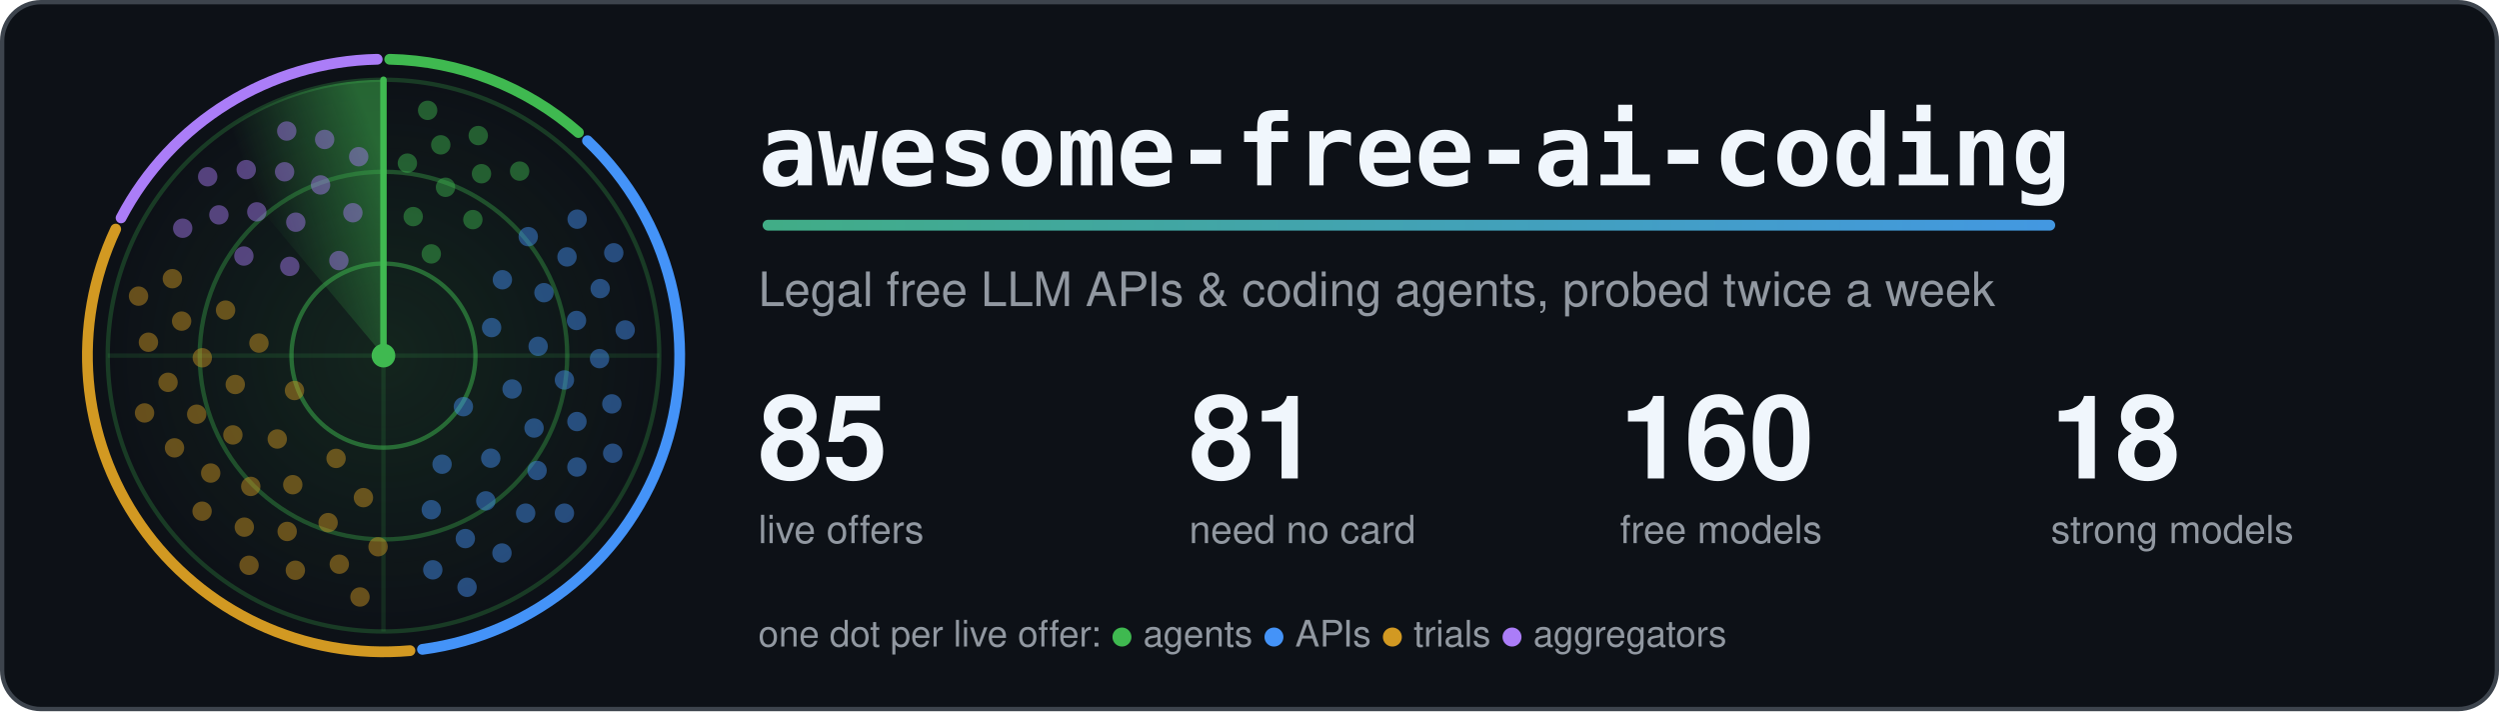
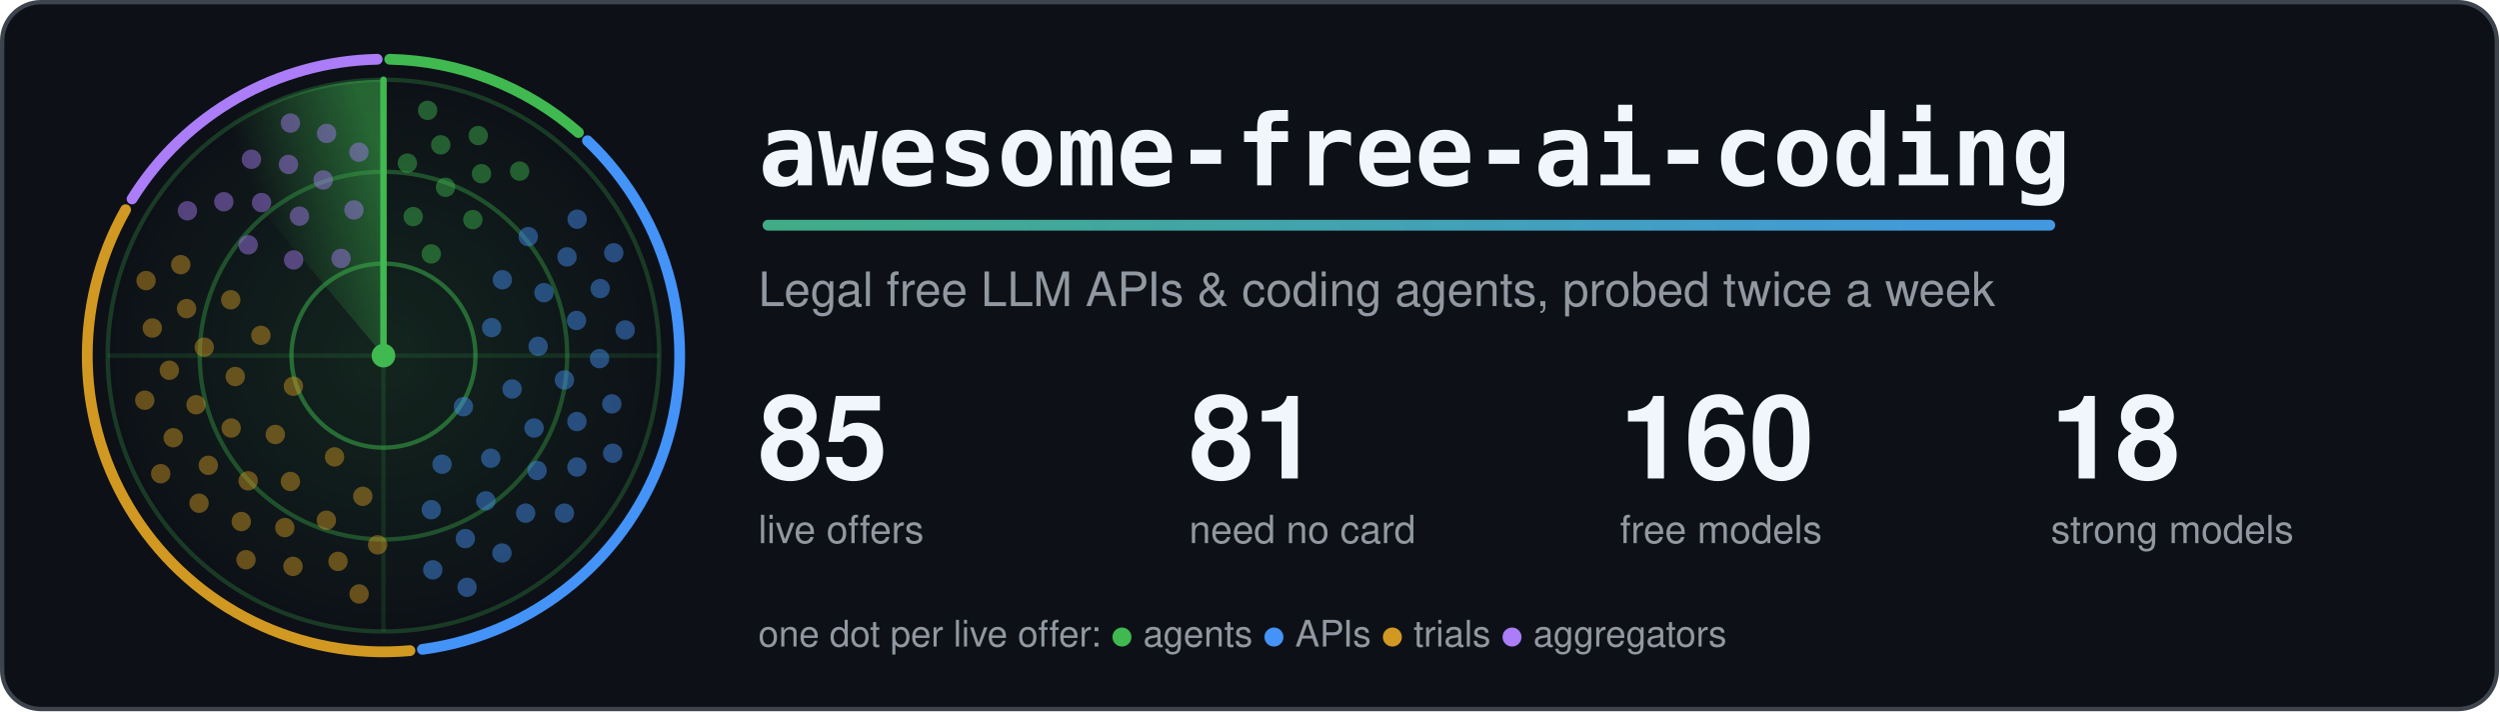
<svg xmlns="http://www.w3.org/2000/svg" width="1160" height="330" viewBox="0 0 1160 330" role="img" aria-labelledby="title">
  <style>.card{fill:#0d1117;stroke:#3d444d}.t{fill:#f0f6fc}.m{fill:#9198a1}.ring{stroke:#3fb950}.hub{fill:#3fb950}.beam{stroke:#3fb950}.s0,.s1,.g0,.g1{stop-color:#3fb950}.a0{stop-color:#3fb950}.a1{stop-color:#4493f8}.dot.agents,.key.agents{fill:#3fb950}.rim.agents{stroke:#3fb950}.dot.apis,.key.apis{fill:#4493f8}.rim.apis{stroke:#4493f8}.dot.trials,.key.trials{fill:#d29922}.rim.trials{stroke:#d29922}.dot.aggregators,.key.aggregators{fill:#ab7df8}.rim.aggregators{stroke:#ab7df8}.rim{fill:none}.s0{stop-opacity:.5}.s1,.g1{stop-opacity:0}.g0{stop-opacity:.12}.dot{opacity:.45;animation:ping 6s linear infinite}@keyframes ping{0%,4%{opacity:1}55%,100%{opacity:.45}}.turning{animation:turn 6s linear infinite}@keyframes turn{to{transform:rotate(360deg)}}@media (prefers-reduced-motion: reduce) {.dot { animation: none; opacity: 1 } .turning { animation: none }}</style>
  <defs>
    <linearGradient id="accent" gradientUnits="userSpaceOnUse" x1="0" y1="0" x2="1100" y2="0">
      <stop class="a0" offset="0" />
      <stop class="a1" offset="1" />
    </linearGradient>
  </defs>
  <rect class="card" x="1" y="1" width="1158" height="328" rx="18" stroke-width="2" />
  <defs>
    <radialGradient id="glow">
      <stop class="g0" offset="0" />
      <stop class="g1" offset="1" />
    </radialGradient>
  </defs>
  <circle cx="178.0" cy="165.0" r="128.0" fill="url(#glow)" />
  <circle class="ring" cx="178.0" cy="165.0" r="42.7" fill="none" stroke-width="2" stroke-opacity=".5" />
  <circle class="ring" cx="178.0" cy="165.0" r="85.3" fill="none" stroke-width="2" stroke-opacity=".35" />
  <circle class="ring" cx="178.0" cy="165.0" r="128.0" fill="none" stroke-width="2" stroke-opacity=".25" />
  <path class="ring" d="M50.0 165.0H306.0M178.0 37.0V293.0" stroke-width="2" stroke-opacity=".15" />
  <path class="rim agents" d="M180.9 27.5A137.5 137.5 0 0 1 268.5 61.5" stroke-width="5" stroke-linecap="round" />
  <path class="rim apis" d="M272.7 65.3A137.5 137.5 0 0 1 196.1 301.3" stroke-width="5" stroke-linecap="round" />
-   <path class="rim trials" d="M190.3 301.9A137.5 137.5 0 0 1 53.7 106.3" stroke-width="5" stroke-linecap="round" />
-   <path class="rim aggregators" d="M56.2 101.1A137.5 137.5 0 0 1 175.1 27.5" stroke-width="5" stroke-linecap="round" />
+   <path class="rim trials" d="M190.3 301.9A137.5 137.5 0 0 1 58.3 97.3" stroke-width="5" stroke-linecap="round" />
+   <path class="rim aggregators" d="M61.3 92.3A137.5 137.5 0 0 1 175.1 27.5" stroke-width="5" stroke-linecap="round" />
  <defs>
    <linearGradient id="sweep" gradientUnits="userSpaceOnUse" x1="178.0" y1="75.4" x2="120.4" y2="96.4">
      <stop class="s0" offset="0" />
      <stop class="s1" offset="1" />
    </linearGradient>
  </defs>
  <g class="turning" style="transform-origin:178.0px 165.0px">
    <path fill="url(#sweep)" d="M178.0 165.0L95.7 66.9A128.0 128.0 0 0 1 178.0 37.0Z" />
    <line class="beam" x1="178.0" y1="165.0" x2="178.0" y2="37.0" stroke-width="3" stroke-linecap="round" />
  </g>
  <circle class="dot agents" cx="200.2" cy="117.8" r="4.5" style="animation-delay:0.42s" />
  <circle class="dot agents" cx="191.8" cy="100.5" r="4.5" style="animation-delay:0.20s" />
  <circle class="dot agents" cx="219.5" cy="101.9" r="4.5" style="animation-delay:0.56s" />
  <circle class="dot agents" cx="206.8" cy="86.9" r="4.5" style="animation-delay:0.34s" />
  <circle class="dot agents" cx="189.1" cy="75.7" r="4.5" style="animation-delay:0.12s" />
  <circle class="dot agents" cx="223.5" cy="80.6" r="4.5" style="animation-delay:0.47s" />
  <circle class="dot agents" cx="204.6" cy="67.2" r="4.5" style="animation-delay:0.25s" />
  <circle class="dot agents" cx="241.2" cy="79.4" r="4.5" style="animation-delay:0.61s" />
  <circle class="dot agents" cx="222.0" cy="62.9" r="4.5" style="animation-delay:0.39s" />
  <circle class="dot agents" cx="198.5" cy="51.2" r="4.5" style="animation-delay:0.17s" />
  <circle class="dot apis" cx="215.1" cy="188.7" r="4.5" style="animation-delay:2.04s" />
  <circle class="dot apis" cx="228.2" cy="152.0" r="4.5" style="animation-delay:1.26s" />
  <circle class="dot apis" cx="205.2" cy="215.4" r="4.5" style="animation-delay:2.53s" />
  <circle class="dot apis" cx="237.7" cy="180.5" r="4.5" style="animation-delay:1.74s" />
  <circle class="dot apis" cx="233.2" cy="129.8" r="4.5" style="animation-delay:0.96s" />
  <circle class="dot apis" cx="227.8" cy="212.6" r="4.5" style="animation-delay:2.23s" />
  <circle class="dot apis" cx="249.8" cy="160.7" r="4.5" style="animation-delay:1.44s" />
  <circle class="dot apis" cx="200.2" cy="236.5" r="4.5" style="animation-delay:2.71s" />
  <circle class="dot apis" cx="247.9" cy="198.6" r="4.5" style="animation-delay:1.93s" />
  <circle class="dot apis" cx="252.5" cy="135.8" r="4.5" style="animation-delay:1.14s" />
  <circle class="dot apis" cx="225.5" cy="232.4" r="4.5" style="animation-delay:2.41s" />
  <circle class="dot apis" cx="262.0" cy="176.3" r="4.5" style="animation-delay:1.63s" />
  <circle class="dot apis" cx="245.2" cy="109.8" r="4.5" style="animation-delay:0.84s" />
  <circle class="dot apis" cx="249.3" cy="218.3" r="4.5" style="animation-delay:2.11s" />
  <circle class="dot apis" cx="267.6" cy="148.7" r="4.5" style="animation-delay:1.33s" />
  <circle class="dot apis" cx="216.0" cy="249.9" r="4.5" style="animation-delay:2.60s" />
  <circle class="dot apis" cx="267.8" cy="195.6" r="4.5" style="animation-delay:1.81s" />
  <circle class="dot apis" cx="263.2" cy="119.2" r="4.5" style="animation-delay:1.03s" />
  <circle class="dot apis" cx="244.0" cy="238.1" r="4.5" style="animation-delay:2.30s" />
  <circle class="dot apis" cx="278.3" cy="166.4" r="4.5" style="animation-delay:1.51s" />
  <circle class="dot apis" cx="200.9" cy="264.4" r="4.5" style="animation-delay:2.78s" />
  <circle class="dot apis" cx="267.8" cy="216.7" r="4.5" style="animation-delay:2.00s" />
  <circle class="dot apis" cx="278.6" cy="133.9" r="4.5" style="animation-delay:1.21s" />
  <circle class="dot apis" cx="233.0" cy="256.6" r="4.5" style="animation-delay:2.48s" />
  <circle class="dot apis" cx="284.0" cy="187.4" r="4.5" style="animation-delay:1.70s" />
  <circle class="dot apis" cx="267.9" cy="101.7" r="4.5" style="animation-delay:0.91s" />
  <circle class="dot apis" cx="262.0" cy="238.1" r="4.5" style="animation-delay:2.18s" />
  <circle class="dot apis" cx="290.2" cy="153.1" r="4.5" style="animation-delay:1.40s" />
  <circle class="dot apis" cx="216.8" cy="272.5" r="4.5" style="animation-delay:2.67s" />
  <circle class="dot apis" cx="284.4" cy="210.3" r="4.5" style="animation-delay:1.88s" />
  <circle class="dot apis" cx="284.9" cy="117.3" r="4.5" style="animation-delay:1.10s" />
-   <circle class="dot trials" cx="136.7" cy="181.2" r="4.5" style="animation-delay:4.14s" />
-   <circle class="dot trials" cx="156.0" cy="212.7" r="4.5" style="animation-delay:3.41s" />
-   <circle class="dot trials" cx="120.2" cy="159.2" r="4.5" style="animation-delay:4.60s" />
-   <circle class="dot trials" cx="128.7" cy="203.7" r="4.5" style="animation-delay:3.86s" />
-   <circle class="dot trials" cx="168.7" cy="230.9" r="4.5" style="animation-delay:3.13s" />
-   <circle class="dot trials" cx="109.2" cy="178.4" r="4.5" style="animation-delay:4.32s" />
-   <circle class="dot trials" cx="135.9" cy="224.9" r="4.5" style="animation-delay:3.59s" />
-   <circle class="dot trials" cx="104.7" cy="143.9" r="4.5" style="animation-delay:4.77s" />
-   <circle class="dot trials" cx="108.1" cy="201.8" r="4.5" style="animation-delay:4.04s" />
-   <circle class="dot trials" cx="152.3" cy="242.5" r="4.5" style="animation-delay:3.31s" />
-   <circle class="dot trials" cx="93.9" cy="166.0" r="4.5" style="animation-delay:4.49s" />
-   <circle class="dot trials" cx="116.4" cy="225.7" r="4.5" style="animation-delay:3.76s" />
-   <circle class="dot trials" cx="175.5" cy="253.7" r="4.5" style="animation-delay:3.03s" />
-   <circle class="dot trials" cx="91.3" cy="192.2" r="4.5" style="animation-delay:4.21s" />
-   <circle class="dot trials" cx="133.3" cy="246.6" r="4.5" style="animation-delay:3.48s" />
-   <circle class="dot trials" cx="84.3" cy="149.0" r="4.5" style="animation-delay:4.66s" />
-   <circle class="dot trials" cx="97.8" cy="219.5" r="4.5" style="animation-delay:3.93s" />
-   <circle class="dot trials" cx="157.5" cy="261.8" r="4.5" style="animation-delay:3.20s" />
-   <circle class="dot trials" cx="78.0" cy="177.4" r="4.5" style="animation-delay:4.38s" />
-   <circle class="dot trials" cx="113.4" cy="244.6" r="4.5" style="animation-delay:3.65s" />
-   <circle class="dot trials" cx="80.0" cy="129.3" r="4.5" style="animation-delay:4.83s" />
-   <circle class="dot trials" cx="81.0" cy="207.8" r="4.5" style="animation-delay:4.10s" />
-   <circle class="dot trials" cx="137.1" cy="264.6" r="4.5" style="animation-delay:3.37s" />
-   <circle class="dot trials" cx="68.9" cy="158.8" r="4.5" style="animation-delay:4.55s" />
-   <circle class="dot trials" cx="93.8" cy="237.2" r="4.5" style="animation-delay:3.82s" />
-   <circle class="dot trials" cx="167.1" cy="277.0" r="4.5" style="animation-delay:3.09s" />
-   <circle class="dot trials" cx="67.1" cy="191.6" r="4.5" style="animation-delay:4.28s" />
-   <circle class="dot trials" cx="115.6" cy="262.3" r="4.5" style="animation-delay:3.54s" />
-   <circle class="dot trials" cx="64.3" cy="137.4" r="4.5" style="animation-delay:4.73s" />
-   <circle class="dot aggregators" cx="157.3" cy="120.9" r="4.5" style="animation-delay:5.58s" />
-   <circle class="dot aggregators" cx="134.5" cy="123.6" r="4.5" style="animation-delay:5.23s" />
-   <circle class="dot aggregators" cx="163.8" cy="98.7" r="4.5" style="animation-delay:5.80s" />
-   <circle class="dot aggregators" cx="137.3" cy="103.1" r="4.5" style="animation-delay:5.44s" />
-   <circle class="dot aggregators" cx="113.2" cy="118.8" r="4.5" style="animation-delay:5.09s" />
-   <circle class="dot aggregators" cx="148.8" cy="85.8" r="4.5" style="animation-delay:5.66s" />
-   <circle class="dot aggregators" cx="119.2" cy="98.3" r="4.5" style="animation-delay:5.31s" />
-   <circle class="dot aggregators" cx="166.5" cy="72.7" r="4.5" style="animation-delay:5.88s" />
-   <circle class="dot aggregators" cx="132.1" cy="79.7" r="4.5" style="animation-delay:5.53s" />
-   <circle class="dot aggregators" cx="101.6" cy="99.7" r="4.5" style="animation-delay:5.17s" />
-   <circle class="dot aggregators" cx="150.7" cy="64.7" r="4.5" style="animation-delay:5.75s" />
-   <circle class="dot aggregators" cx="114.3" cy="78.7" r="4.5" style="animation-delay:5.39s" />
-   <circle class="dot aggregators" cx="84.8" cy="105.9" r="4.5" style="animation-delay:5.04s" />
-   <circle class="dot aggregators" cx="133.1" cy="60.8" r="4.5" style="animation-delay:5.61s" />
-   <circle class="dot aggregators" cx="96.4" cy="82.0" r="4.5" style="animation-delay:5.26s" />
+   <circle class="dot trials" cx="136.2" cy="179.2" r="4.5" style="animation-delay:4.19s" />
+   <circle class="dot trials" cx="155.3" cy="212.0" r="4.5" style="animation-delay:3.43s" />
+   <circle class="dot trials" cx="121.1" cy="155.6" r="4.5" style="animation-delay:4.66s" />
+   <circle class="dot trials" cx="127.8" cy="201.6" r="4.5" style="animation-delay:3.90s" />
+   <circle class="dot trials" cx="168.4" cy="230.3" r="4.5" style="animation-delay:3.14s" />
+   <circle class="dot trials" cx="109.2" cy="174.7" r="4.5" style="animation-delay:4.37s" />
+   <circle class="dot trials" cx="134.8" cy="223.4" r="4.5" style="animation-delay:3.61s" />
+   <circle class="dot trials" cx="107.1" cy="139.1" r="4.5" style="animation-delay:4.83s" />
+   <circle class="dot trials" cx="107.3" cy="198.6" r="4.5" style="animation-delay:4.08s" />
+   <circle class="dot trials" cx="151.5" cy="241.4" r="4.5" style="animation-delay:3.32s" />
+   <circle class="dot trials" cx="94.8" cy="161.1" r="4.5" style="animation-delay:4.55s" />
+   <circle class="dot trials" cx="115.2" cy="223.1" r="4.5" style="animation-delay:3.79s" />
+   <circle class="dot trials" cx="175.3" cy="252.8" r="4.5" style="animation-delay:3.03s" />
+   <circle class="dot trials" cx="91.0" cy="187.8" r="4.5" style="animation-delay:4.26s" />
+   <circle class="dot trials" cx="132.2" cy="244.8" r="4.5" style="animation-delay:3.50s" />
+   <circle class="dot trials" cx="86.6" cy="143.2" r="4.5" style="animation-delay:4.72s" />
+   <circle class="dot trials" cx="96.7" cy="215.9" r="4.5" style="animation-delay:3.97s" />
+   <circle class="dot trials" cx="156.9" cy="260.5" r="4.5" style="animation-delay:3.21s" />
+   <circle class="dot trials" cx="78.6" cy="171.8" r="4.5" style="animation-delay:4.43s" />
+   <circle class="dot trials" cx="112.0" cy="242.0" r="4.5" style="animation-delay:3.68s" />
+   <circle class="dot trials" cx="83.9" cy="122.8" r="4.5" style="animation-delay:4.90s" />
+   <circle class="dot trials" cx="80.4" cy="203.1" r="4.5" style="animation-delay:4.14s" />
+   <circle class="dot trials" cx="136.0" cy="262.8" r="4.5" style="animation-delay:3.39s" />
+   <circle class="dot trials" cx="70.7" cy="152.2" r="4.5" style="animation-delay:4.61s" />
+   <circle class="dot trials" cx="92.4" cy="233.5" r="4.5" style="animation-delay:3.86s" />
+   <circle class="dot trials" cx="166.7" cy="275.6" r="4.5" style="animation-delay:3.10s" />
+   <circle class="dot trials" cx="67.2" cy="185.7" r="4.5" style="animation-delay:4.32s" />
+   <circle class="dot trials" cx="114.2" cy="259.7" r="4.5" style="animation-delay:3.57s" />
+   <circle class="dot trials" cx="67.8" cy="130.2" r="4.5" style="animation-delay:4.79s" />
+   <circle class="dot trials" cx="74.6" cy="219.8" r="4.5" style="animation-delay:4.03s" />
+   <circle class="dot aggregators" cx="158.3" cy="119.9" r="4.5" style="animation-delay:5.61s" />
+   <circle class="dot aggregators" cx="136.3" cy="120.6" r="4.5" style="animation-delay:5.28s" />
+   <circle class="dot aggregators" cx="164.3" cy="97.4" r="4.5" style="animation-delay:5.81s" />
+   <circle class="dot aggregators" cx="139.0" cy="100.3" r="4.5" style="animation-delay:5.48s" />
+   <circle class="dot aggregators" cx="115.2" cy="113.6" r="4.5" style="animation-delay:5.16s" />
+   <circle class="dot aggregators" cx="150.0" cy="83.5" r="4.5" style="animation-delay:5.68s" />
+   <circle class="dot aggregators" cx="121.4" cy="94.0" r="4.5" style="animation-delay:5.36s" />
+   <circle class="dot aggregators" cx="166.6" cy="70.6" r="4.5" style="animation-delay:5.89s" />
+   <circle class="dot aggregators" cx="133.9" cy="76.3" r="4.5" style="animation-delay:5.56s" />
+   <circle class="dot aggregators" cx="103.9" cy="93.6" r="4.5" style="animation-delay:5.23s" />
+   <circle class="dot aggregators" cx="151.6" cy="61.9" r="4.5" style="animation-delay:5.76s" />
+   <circle class="dot aggregators" cx="116.7" cy="73.9" r="4.5" style="animation-delay:5.43s" />
+   <circle class="dot aggregators" cx="87.0" cy="97.8" r="4.5" style="animation-delay:5.11s" />
+   <circle class="dot aggregators" cx="134.8" cy="57.1" r="4.5" style="animation-delay:5.64s" />
  <circle class="hub" cx="178.0" cy="165.0" r="5.5" />
  <text class="t" x="352" y="86" font-family="ui-monospace, SFMono-Regular, Menlo, Consolas, monospace" font-size="46" font-weight="700">awesome-free-ai-coding</text>
  <rect x="354" y="102" width="600" height="5" rx="2.5" fill="url(#accent)" />
  <text class="m" x="352" y="142" font-family="-apple-system, BlinkMacSystemFont, 'Segoe UI', Helvetica, Arial, sans-serif" font-size="22">Legal free LLM APIs &amp; coding agents, probed twice a week</text>
  <text class="t" x="352" y="222" font-family="-apple-system, BlinkMacSystemFont, 'Segoe UI', Helvetica, Arial, sans-serif" font-size="54" font-weight="700">85</text>
  <text class="m" x="352" y="252" font-family="-apple-system, BlinkMacSystemFont, 'Segoe UI', Helvetica, Arial, sans-serif" font-size="18">live offers</text>
  <text class="t" x="552" y="222" font-family="-apple-system, BlinkMacSystemFont, 'Segoe UI', Helvetica, Arial, sans-serif" font-size="54" font-weight="700">81</text>
  <text class="m" x="552" y="252" font-family="-apple-system, BlinkMacSystemFont, 'Segoe UI', Helvetica, Arial, sans-serif" font-size="18">need no card</text>
  <text class="t" x="752" y="222" font-family="-apple-system, BlinkMacSystemFont, 'Segoe UI', Helvetica, Arial, sans-serif" font-size="54" font-weight="700">160</text>
  <text class="m" x="752" y="252" font-family="-apple-system, BlinkMacSystemFont, 'Segoe UI', Helvetica, Arial, sans-serif" font-size="18">free models</text>
  <text class="t" x="952" y="222" font-family="-apple-system, BlinkMacSystemFont, 'Segoe UI', Helvetica, Arial, sans-serif" font-size="54" font-weight="700">18</text>
  <text class="m" x="952" y="252" font-family="-apple-system, BlinkMacSystemFont, 'Segoe UI', Helvetica, Arial, sans-serif" font-size="18">strong models</text>
  <text class="m" x="352" y="300" font-family="-apple-system, BlinkMacSystemFont, 'Segoe UI', Helvetica, Arial, sans-serif" font-size="17">one dot per live offer: <tspan class="key agents">●</tspan> agents <tspan class="key apis">●</tspan> APIs <tspan class="key trials">●</tspan> trials <tspan class="key aggregators">●</tspan> aggregators</text>
</svg>
